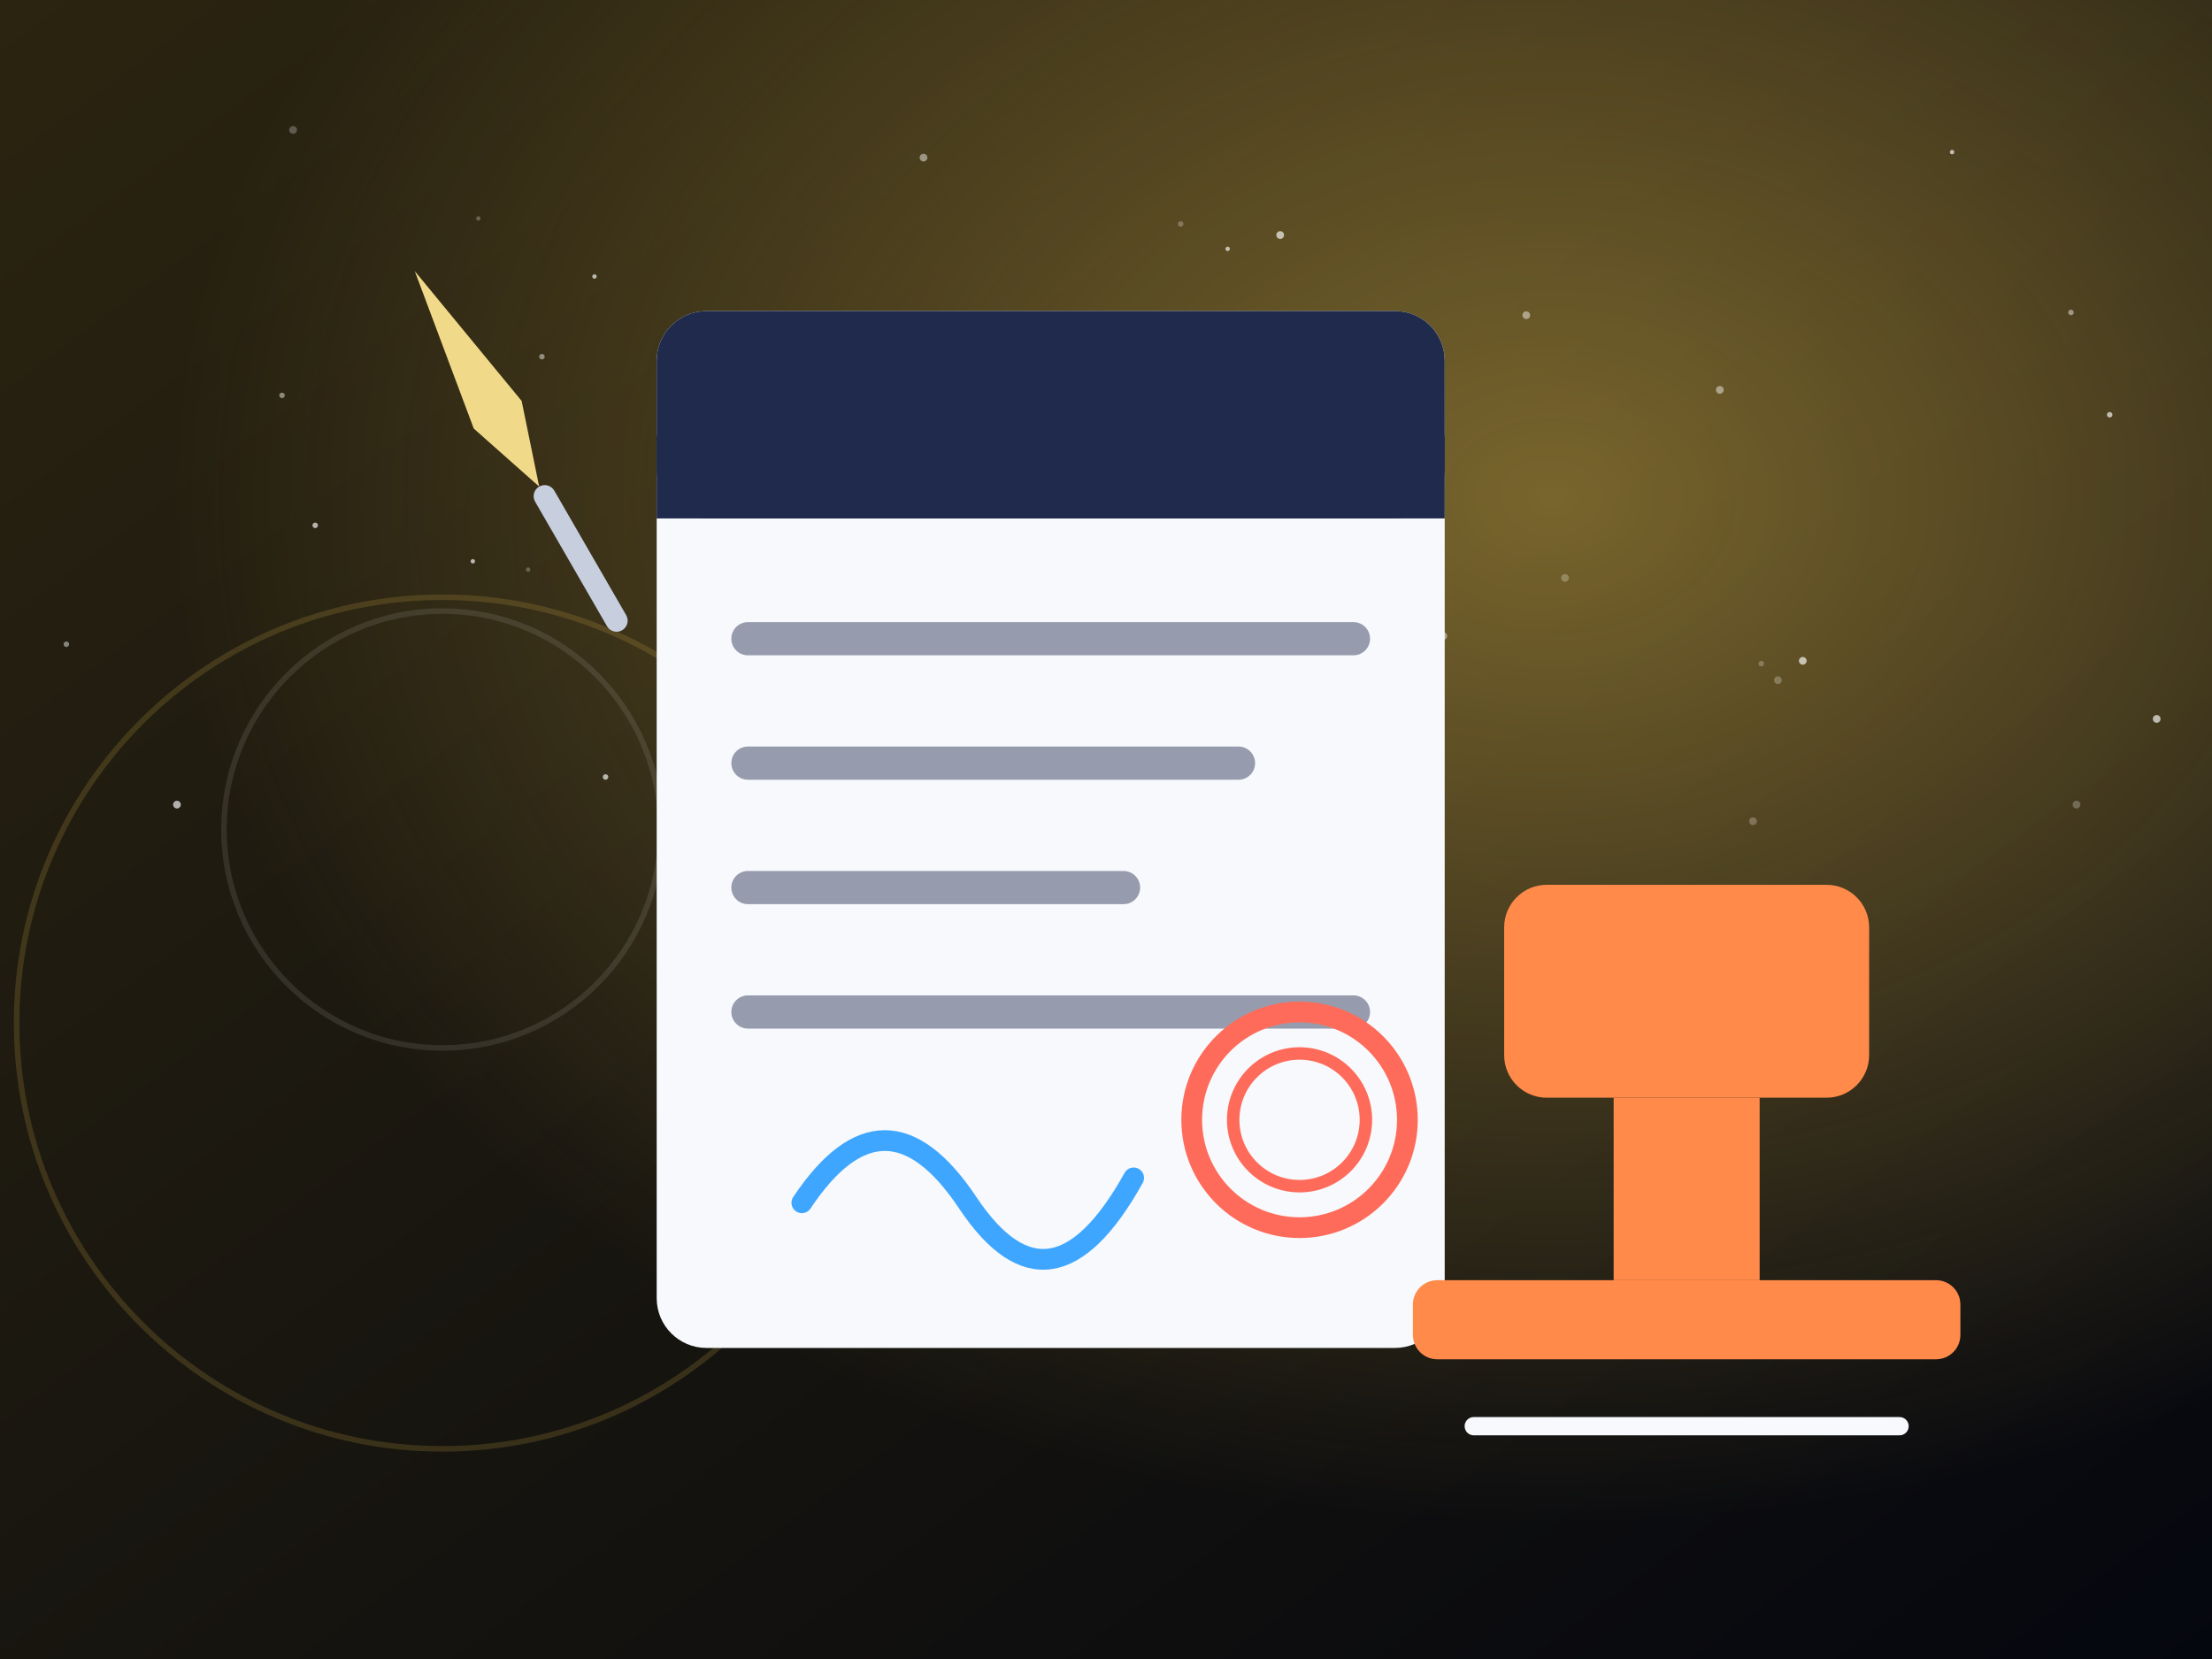
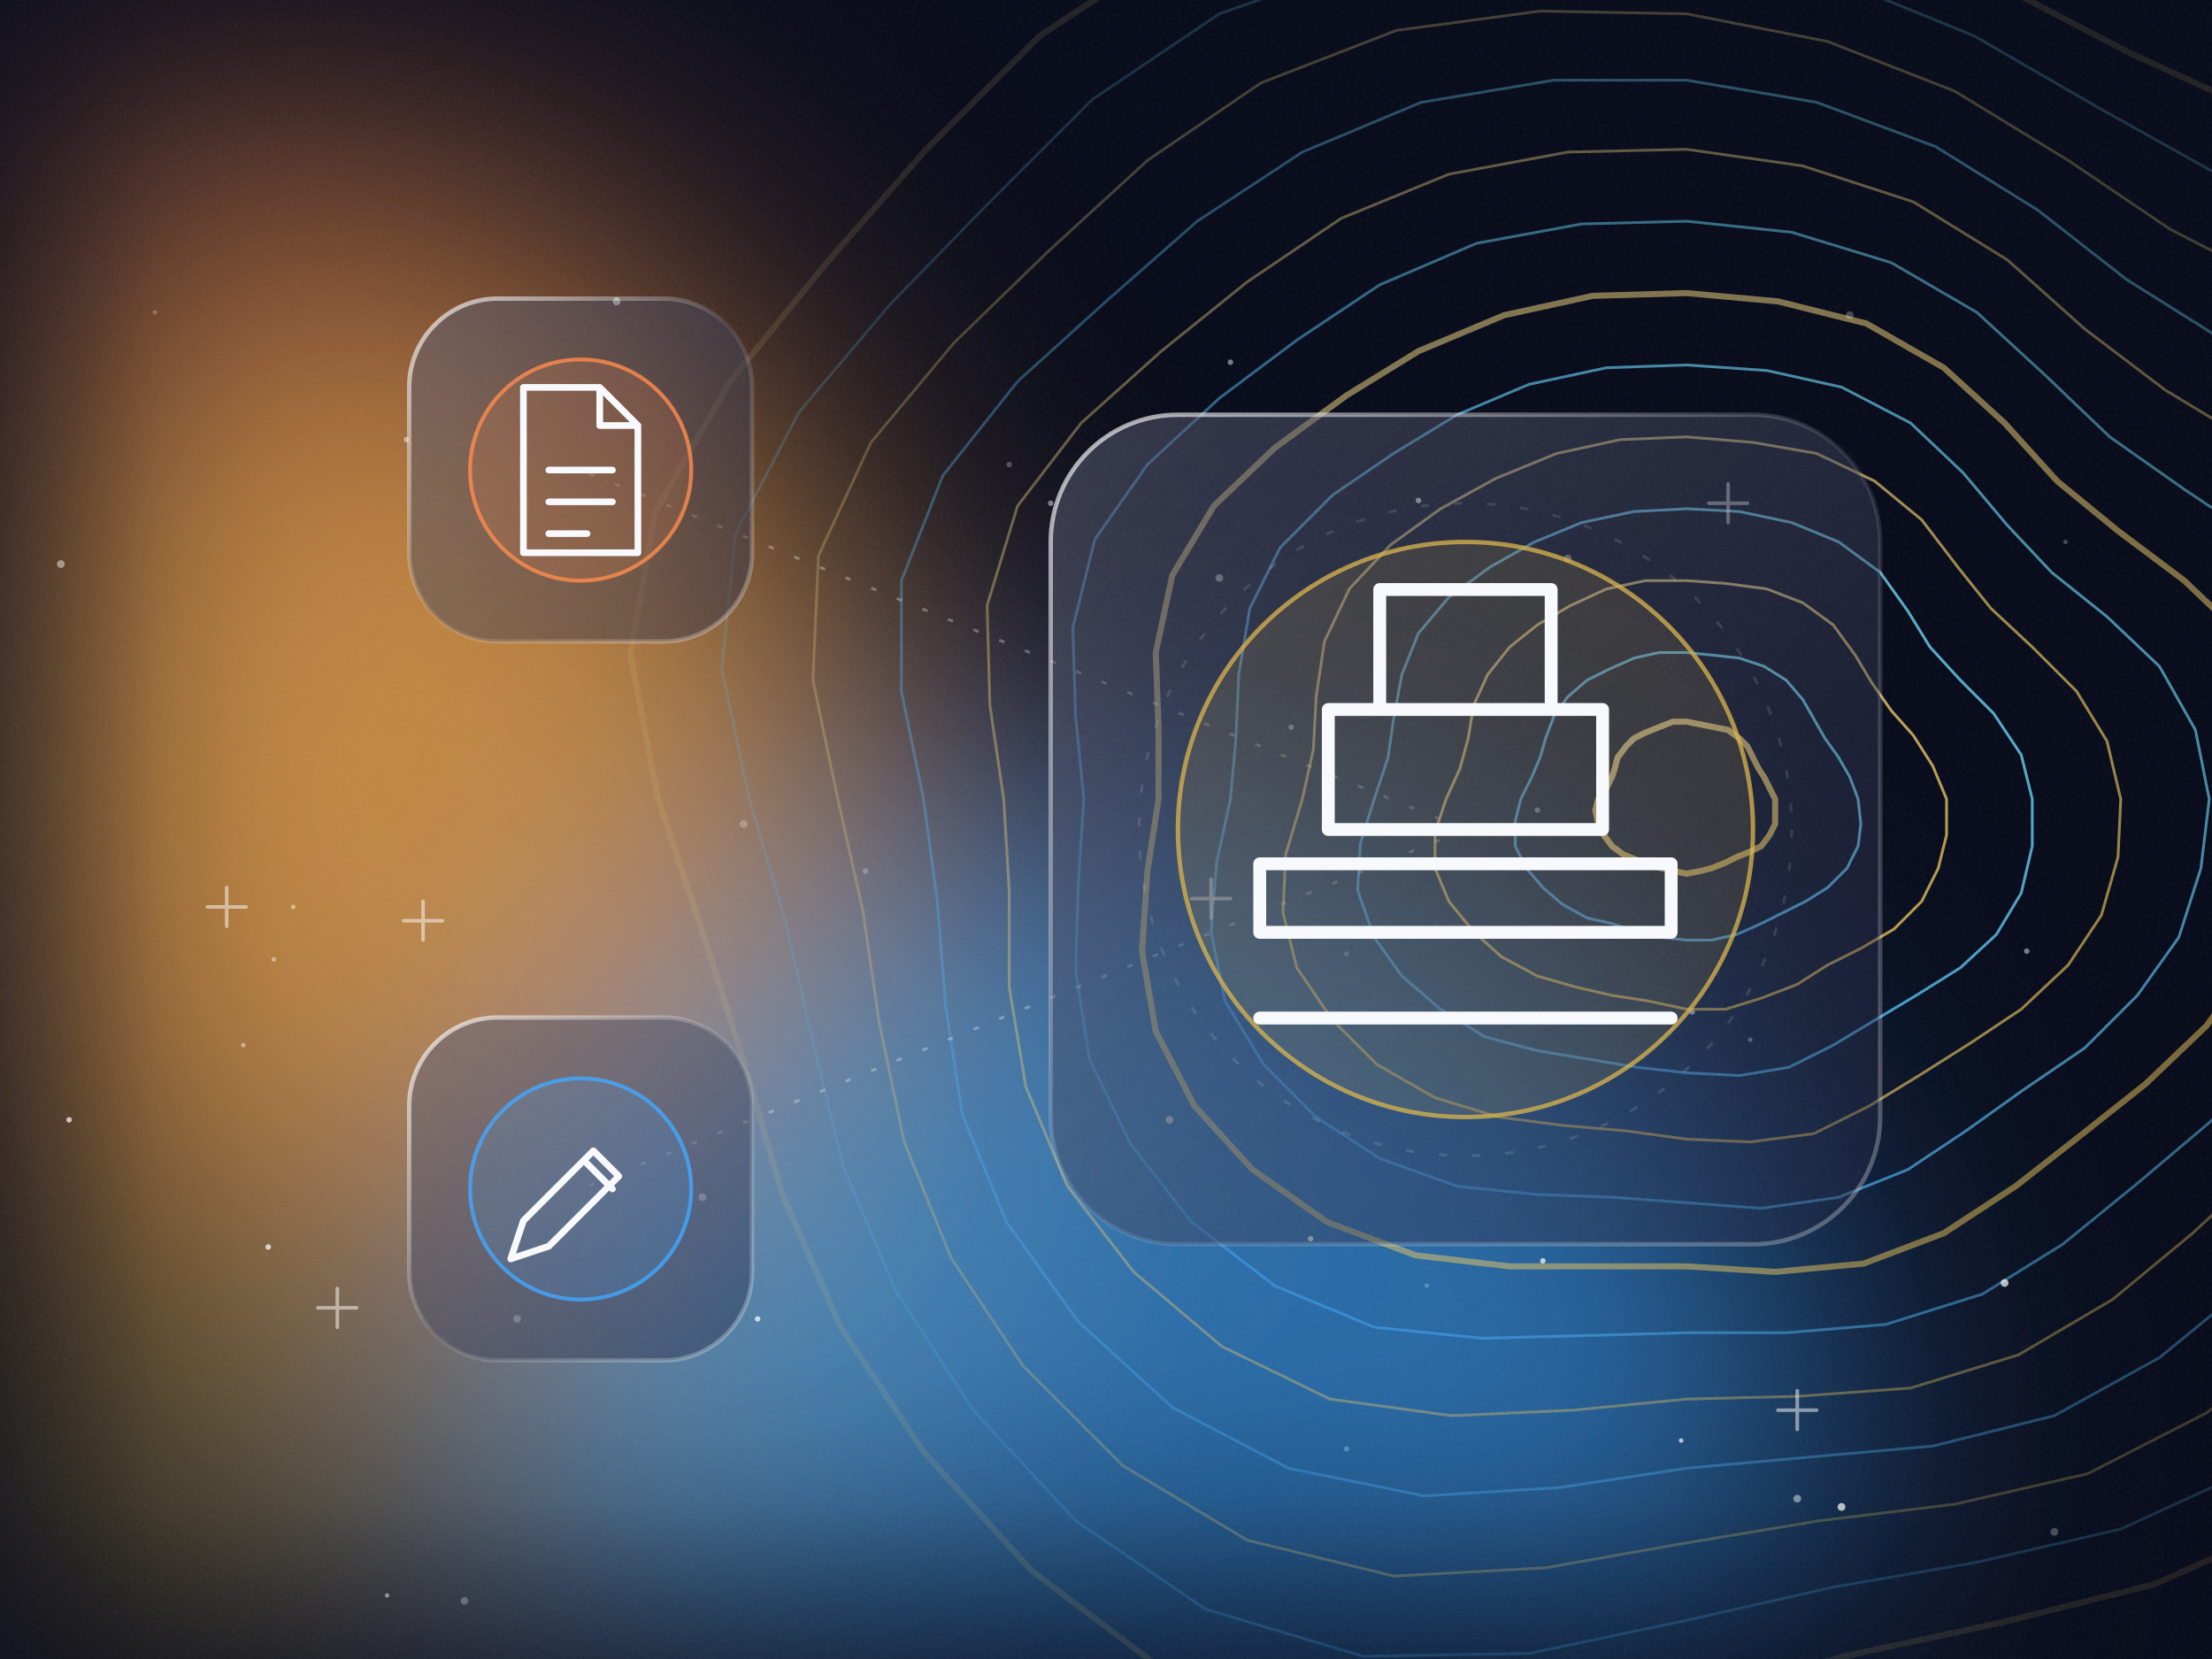
<svg xmlns="http://www.w3.org/2000/svg" viewBox="0 0 800 600" preserveAspectRatio="xMidYMid slice">
  <defs>
-     <linearGradient id="b" x1="0" y1="0" x2="1" y2="1">
-       <stop offset="0" stop-color="#2b2410" />
-       <stop offset="1" stop-color="#05070f" />
+     <linearGradient id="gs" x1="0" y1="0" x2="1" y2="1">
+       <stop offset="0" stop-color="#fff" stop-opacity=".7" />
+       <stop offset=".5" stop-color="#fff" stop-opacity=".08" />
+       <stop offset="1" stop-color="#fff" stop-opacity=".3" />
    </linearGradient>
-     <radialGradient id="l" cx="0.7" cy="0.3" r=".62">
-       <stop offset="0" stop-color="#d9b44a" stop-opacity=".5" />
+     <linearGradient id="gf" x1="0" y1="0" x2="1" y2="1">
+       <stop offset="0" stop-color="#fff" stop-opacity=".17" />
+       <stop offset="1" stop-color="#fff" stop-opacity=".03" />
+     </linearGradient>
+     <linearGradient id="st1" x1="0" y1="0" x2="1" y2="1">
+       <stop offset="0" stop-color="#f1d98a" />
+       <stop offset="1" stop-color="#d9b44a" />
+     </linearGradient>
+     <linearGradient id="st2" x1="0" y1="1" x2="1" y2="0">
+       <stop offset="0" stop-color="#3ea6ff" />
+       <stop offset="1" stop-color="#7cf0ff" />
+     </linearGradient>
+     <radialGradient id="orb">
+       <stop offset="0" stop-color="#fff6d2" />
+       <stop offset=".35" stop-color="#d9b44a" />
      <stop offset="1" stop-color="#d9b44a" stop-opacity="0" />
    </radialGradient>
+     <filter id="grain" x="0" y="0" width="100%" height="100%">
+       <feTurbulence type="fractalNoise" baseFrequency=".85" numOctaves="2" seed="4" />
+       <feColorMatrix type="matrix" values="0 0 0 0 1  0 0 0 0 1  0 0 0 0 1  0 0 0 .55 0" />
+     </filter>
+     <filter id="b60" x="-50%" y="-50%" width="200%" height="200%">
+       <feGaussianBlur stdDeviation="60" />
+     </filter>
+     <filter id="b24" x="-50%" y="-50%" width="200%" height="200%">
+       <feGaussianBlur stdDeviation="24" />
+     </filter>
  </defs>
-   <rect width="800" height="600" fill="url(#b)" />
-   <rect width="800" height="600" fill="url(#l)" />
-   <circle cx="171" cy="203" r="0.8" fill="#fff" opacity="0.65" />
-   <circle cx="749" cy="113" r="1" fill="#fff" opacity="0.45" />
-   <circle cx="652" cy="239" r="1.4" fill="#fff" opacity="0.65" />
-   <circle cx="64" cy="291" r="1.4" fill="#fff" opacity="0.65" />
-   <circle cx="552" cy="114" r="1.4" fill="#fff" opacity="0.45" />
-   <circle cx="472" cy="136" r="1.4" fill="#fff" opacity="0.25" />
-   <circle cx="106" cy="47" r="1.4" fill="#fff" opacity="0.25" />
-   <circle cx="643" cy="246" r="1.4" fill="#fff" opacity="0.25" />
-   <circle cx="751" cy="291" r="1.4" fill="#fff" opacity="0.25" />
-   <circle cx="522" cy="230" r="1.4" fill="#fff" opacity="0.45" />
-   <circle cx="706" cy="55" r="0.8" fill="#fff" opacity="0.65" />
-   <circle cx="114" cy="190" r="1" fill="#fff" opacity="0.65" />
-   <circle cx="219" cy="281" r="1" fill="#fff" opacity="0.65" />
-   <circle cx="637" cy="240" r="1" fill="#fff" opacity="0.25" />
-   <circle cx="191" cy="206" r="0.8" fill="#fff" opacity="0.25" />
-   <circle cx="622" cy="141" r="1.4" fill="#fff" opacity="0.45" />
-   <circle cx="463" cy="85" r="1.4" fill="#fff" opacity="0.65" />
-   <circle cx="471" cy="156" r="1" fill="#fff" opacity="0.65" />
-   <circle cx="780" cy="260" r="1.4" fill="#fff" opacity="0.65" />
-   <circle cx="477" cy="281" r="1.4" fill="#fff" opacity="0.25" />
-   <circle cx="420" cy="145" r="1.4" fill="#fff" opacity="0.25" />
-   <circle cx="634" cy="297" r="1.4" fill="#fff" opacity="0.25" />
-   <circle cx="566" cy="209" r="1.4" fill="#fff" opacity="0.25" />
-   <circle cx="427" cy="81" r="1" fill="#fff" opacity="0.25" />
-   <circle cx="334" cy="57" r="1.4" fill="#fff" opacity="0.45" />
-   <circle cx="763" cy="150" r="1" fill="#fff" opacity="0.65" />
-   <circle cx="196" cy="129" r="1" fill="#fff" opacity="0.45" />
-   <circle cx="215" cy="100" r="0.8" fill="#fff" opacity="0.65" />
-   <circle cx="444" cy="90" r="0.8" fill="#fff" opacity="0.65" />
-   <circle cx="511" cy="292" r="0.8" fill="#fff" opacity="0.25" />
-   <circle cx="102" cy="143" r="1" fill="#fff" opacity="0.45" />
-   <circle cx="173" cy="79" r="0.8" fill="#fff" opacity="0.25" />
-   <circle cx="24" cy="233" r="1" fill="#fff" opacity="0.45" />
-   <circle cx="293" cy="247" r="1" fill="#fff" opacity="0.65" />
-   <circle cx="160" cy="370" r="154" fill="none" opacity="0.18" stroke="#d9b44a" stroke-width="2" />
-   <circle cx="160" cy="300" r="79" fill="none" opacity="0.1" stroke="#fff" stroke-width="2" />
-   <g transform="translate(380 300) rotate(0) scale(1.5)">
-     <rect x="-95.0" y="-125.0" width="190" height="250" rx="12" fill="#f7f9fc" opacity="1" />
-     <rect x="-95.0" y="-125.0" width="190" height="50.0" rx="12" fill="#1f2a4d" opacity="1" />
-     <rect x="-95.0" y="-95.0" width="190" height="20.0" rx="0" fill="#1f2a4d" opacity="1" />
-     <rect x="-77.0" y="-50.0" width="154.0" height="8" rx="4" fill="#1f2a4d" opacity="0.45" />
-     <rect x="-77.0" y="-20.0" width="126.28" height="8" rx="4" fill="#1f2a4d" opacity="0.45" />
-     <rect x="-77.0" y="10.0" width="98.56" height="8" rx="4" fill="#1f2a4d" opacity="0.45" />
-     <rect x="-77.0" y="40.0" width="154.0" height="8" rx="4" fill="#1f2a4d" opacity="0.45" />
-     <path d="M-60 90Q-40 60 -20 90T20 84" fill="none" opacity="1" stroke="#3ea6ff" stroke-width="5" stroke-linecap="round" stroke-linejoin="round" />
-     <g transform="translate(60 70) rotate(0) scale(1)">
-       <circle cx="0" cy="0" r="26" fill="none" opacity="1" stroke="#ff6b5a" stroke-width="5" />
-       <circle cx="0" cy="0" r="16" fill="none" opacity="1" stroke="#ff6b5a" stroke-width="3" />
-     </g>
+   <rect width="800" height="600" fill="#050818" />
+   <g filter="url(#b60)">
+     <circle cx="139" cy="381" r="241" fill="#d9b44a" opacity="0.42" />
+     <circle cx="93" cy="242" r="205" fill="#ff8a4a" opacity="0.52" />
+     <circle cx="414" cy="535" r="243" fill="#3ea6ff" opacity="0.62" />
+     <circle cx="140" cy="275" r="150" fill="#d9b44a" opacity=".35" />
  </g>
-   <g transform="translate(610 430) rotate(0) scale(1.1)">
-     <rect x="-60" y="-100" width="120" height="70" rx="14" fill="#ff8a4a" opacity="1" />
-     <rect x="-24" y="-30" width="48" height="60" rx="0" fill="#ff8a4a" opacity="1" />
-     <rect x="-90" y="30" width="180" height="26" rx="8" fill="#ff8a4a" opacity="1" />
-     <path d="M-70 78H70" fill="none" opacity="1" stroke="#f7f9fc" stroke-width="6" stroke-linecap="round" stroke-linejoin="round" />
+   <path d="M642 289 L642 293 L642 298 L640 302 L637 306 L633 308 L628 310 L624 312 L619 314 L615 315 L610 316 L605 315 L601 314 L596 312 L592 311 L587 309 L583 306 L580 302 L578 298 L577 293 L578 289 L581 285 L583 281 L584 278 L585 274 L588 270 L591 267 L595 265 L600 263 L605 261 L610 261 L615 262 L620 263 L625 264 L629 267 L632 270 L634 274 L636 278 L638 281 L640 285Z" fill="none" stroke="url(#st1)" stroke-width="2.2" stroke-opacity="0.95" />
+   <path d="M672 289 L673 298 L672 306 L668 314 L661 321 L653 326 L645 330 L637 334 L628 338 L619 340 L610 340 L601 339 L592 337 L583 334 L574 332 L565 327 L558 321 L552 314 L548 306 L548 297 L550 289 L554 281 L557 274 L559 267 L562 259 L567 252 L574 246 L582 242 L591 238 L600 236 L610 236 L620 237 L629 238 L638 241 L646 246 L652 253 L656 260 L660 267 L665 274 L669 281Z" fill="none" stroke="url(#st2)" stroke-width="1.0" stroke-opacity="0.88" />
+   <path d="M704 289 L704 302 L701 314 L695 326 L685 336 L673 343 L661 349 L650 356 L637 361 L624 365 L610 365 L596 362 L583 360 L570 357 L556 353 L543 346 L533 337 L524 326 L519 314 L519 301 L523 289 L528 278 L531 267 L533 255 L538 244 L546 234 L556 226 L568 219 L581 213 L595 210 L610 210 L624 211 L639 213 L652 218 L663 226 L671 237 L677 247 L684 257 L692 266 L699 277Z" fill="none" stroke="url(#st1)" stroke-width="1.0" stroke-opacity="0.81" />
+   <path d="M735 289 L735 306 L731 323 L722 338 L709 350 L693 360 L678 369 L663 378 L647 386 L629 389 L610 388 L592 386 L574 383 L556 380 L537 375 L521 365 L507 353 L497 339 L491 322 L492 305 L497 289 L502 274 L504 260 L507 244 L513 229 L524 216 L539 205 L555 196 L572 189 L591 185 L610 184 L629 185 L648 189 L665 196 L680 207 L690 221 L698 234 L709 246 L721 258 L731 273Z" fill="none" stroke="url(#st2)" stroke-width="1.0" stroke-opacity="0.74" />
+   <path d="M767 289 L766 310 L760 331 L748 349 L731 365 L713 377 L694 389 L676 400 L656 410 L633 413 L610 412 L588 409 L565 407 L542 404 L519 397 L498 385 L482 369 L469 350 L464 330 L465 309 L471 289 L475 271 L476 252 L479 232 L488 213 L503 197 L521 184 L541 173 L563 164 L586 159 L610 158 L634 160 L657 164 L678 174 L695 188 L708 205 L720 220 L735 234 L751 250 L762 268Z" fill="none" stroke="url(#st1)" stroke-width="1.0" stroke-opacity="0.67" />
+   <path d="M799 289 L796 314 L788 339 L773 360 L754 379 L732 394 L711 409 L690 423 L665 433 L637 437 L610 435 L583 433 L556 432 L527 429 L499 419 L476 404 L457 385 L443 362 L438 337 L440 312 L445 289 L447 267 L448 244 L452 220 L463 198 L482 179 L504 164 L527 150 L553 139 L581 133 L610 132 L639 134 L666 140 L691 153 L710 171 L726 190 L742 207 L762 223 L781 241 L794 264Z" fill="none" stroke="url(#st2)" stroke-width="1.0" stroke-opacity="0.60" />
+   <path d="M830 289 L826 318 L816 346 L798 371 L776 392 L752 411 L729 429 L703 446 L674 457 L642 460 L610 458 L579 458 L546 458 L512 454 L480 442 L453 423 L432 400 L418 373 L413 344 L415 315 L419 289 L419 263 L418 236 L424 208 L439 183 L461 162 L487 143 L513 127 L544 114 L576 107 L610 106 L643 109 L675 117 L703 133 L725 153 L744 174 L766 192 L790 210 L813 232 L827 260Z" fill="none" stroke="url(#st1)" stroke-width="2.2" stroke-opacity="0.53" />
+   <path d="M861 289 L855 322 L843 354 L823 382 L799 406 L773 428 L746 450 L717 468 L682 479 L646 482 L610 482 L574 483 L536 484 L497 480 L461 465 L431 442 L409 414 L394 383 L389 351 L390 319 L392 289 L389 259 L388 227 L396 195 L415 168 L441 144 L469 123 L499 103 L534 88 L572 81 L610 80 L648 84 L684 95 L715 113 L740 136 L763 158 L790 177 L820 197 L845 224 L859 255Z" fill="none" stroke="url(#st2)" stroke-width="1.0" stroke-opacity="0.46" />
+   <path d="M890 289 L883 326 L869 361 L848 393 L821 420 L793 446 L764 470 L730 490 L691 502 L650 505 L610 506 L569 510 L525 512 L481 506 L442 487 L410 460 L386 429 L371 393 L365 357 L365 322 L363 289 L358 255 L357 219 L368 183 L391 153 L420 127 L451 102 L485 79 L524 63 L567 55 L610 54 L652 60 L692 73 L726 94 L754 119 L783 141 L816 161 L851 184 L877 215 L890 251Z" fill="none" stroke="url(#st1)" stroke-width="1.0" stroke-opacity="0.39" />
+   <path d="M919 289 L911 330 L896 369 L872 404 L844 435 L814 464 L781 491 L743 512 L699 523 L654 527 L610 531 L564 538 L515 541 L466 531 L424 509 L390 478 L364 442 L348 403 L342 364 L339 326 L334 289 L326 250 L326 210 L341 172 L368 138 L400 109 L433 80 L471 55 L514 37 L562 29 L610 29 L657 37 L700 53 L737 76 L769 101 L804 123 L843 144 L882 170 L909 206 L920 247Z" fill="none" stroke="url(#st2)" stroke-width="1.0" stroke-opacity="0.33" />
+   <path d="M947 289 L939 334 L922 376 L897 414 L867 449 L835 482 L798 511 L755 533 L707 544 L658 550 L610 558 L559 567 L504 570 L451 557 L406 530 L370 494 L344 455 L327 413 L318 370 L312 329 L303 289 L294 246 L296 201 L315 160 L345 124 L379 91 L415 58 L456 30 L505 11 L557 4 L610 5 L661 15 L707 33 L748 58 L785 83 L826 104 L872 126 L914 156 L940 197 L949 243Z" fill="none" stroke="url(#st1)" stroke-width="1.0" stroke-opacity="0.26" />
+   <path d="M975 289 L966 337 L949 383 L922 425 L890 464 L855 499 L815 531 L767 553 L715 565 L663 574 L610 586 L553 598 L493 599 L436 582 L389 550 L352 510 L324 467 L305 422 L294 377 L284 333 L271 289 L261 242 L266 193 L289 149 L322 110 L358 73 L395 36 L441 5 L495 -14 L553 -20 L610 -18 L665 -7 L714 13 L759 39 L802 63 L850 83 L901 108 L945 143 L970 189 L977 239Z" fill="none" stroke="url(#st2)" stroke-width="1.0" stroke-opacity="0.19" />
+   <path d="M1002 289 L994 341 L976 391 L948 436 L914 478 L876 517 L831 550 L779 573 L723 587 L667 599 L610 616 L547 629 L482 627 L422 605 L373 568 L334 525 L304 480 L283 432 L269 384 L254 337 L238 289 L228 237 L237 185 L264 138 L299 95 L335 54 L376 13 L426 -20 L486 -38 L549 -44 L610 -40 L668 -27 L722 -6 L770 19 L820 42 L875 62 L931 89 L975 130 L998 181 L1004 235Z" fill="none" stroke="url(#st1)" stroke-width="2.2" stroke-opacity="0.12" />
+   <circle cx="467" cy="263" r="1" fill="#fff" opacity="0.45" />
+   <circle cx="612" cy="366" r="1" fill="#fff" opacity="0.7" />
+   <circle cx="474" cy="448" r="1" fill="#fff" opacity="0.7" />
+   <circle cx="441" cy="209" r="1.4" fill="#fff" opacity="0.45" />
+   <circle cx="97" cy="451" r="1" fill="#fff" opacity="0.7" />
+   <circle cx="365" cy="168" r="1" fill="#fff" opacity="0.25" />
+   <circle cx="747" cy="196" r="0.8" fill="#fff" opacity="0.25" />
+   <circle cx="423" cy="405" r="1.4" fill="#fff" opacity="0.45" />
+   <circle cx="140" cy="577" r="0.8" fill="#fff" opacity="0.45" />
+   <circle cx="743" cy="554" r="1.4" fill="#fff" opacity="0.25" />
+   <circle cx="558" cy="456" r="1" fill="#fff" opacity="0.7" />
+   <circle cx="650" cy="542" r="1.4" fill="#fff" opacity="0.45" />
+   <circle cx="733" cy="344" r="1" fill="#fff" opacity="0.45" />
+   <circle cx="666" cy="545" r="1.4" fill="#fff" opacity="0.7" />
+   <circle cx="445" cy="131" r="1" fill="#fff" opacity="0.45" />
+   <circle cx="88" cy="378" r="0.8" fill="#fff" opacity="0.45" />
+   <circle cx="22" cy="204" r="1.4" fill="#fff" opacity="0.45" />
+   <circle cx="487" cy="524" r="1" fill="#fff" opacity="0.25" />
+   <circle cx="274" cy="477" r="1" fill="#fff" opacity="0.7" />
+   <circle cx="254" cy="433" r="1.4" fill="#fff" opacity="0.45" />
+   <circle cx="99" cy="347" r="0.8" fill="#fff" opacity="0.45" />
+   <circle cx="380" cy="182" r="1" fill="#fff" opacity="0.45" />
+   <circle cx="56" cy="113" r="0.8" fill="#fff" opacity="0.25" />
+   <circle cx="669" cy="114" r="1.4" fill="#fff" opacity="0.25" />
+   <circle cx="106" cy="328" r="0.8" fill="#fff" opacity="0.45" />
+   <circle cx="147" cy="159" r="1" fill="#fff" opacity="0.45" />
+   <circle cx="487" cy="345" r="1" fill="#fff" opacity="0.25" />
+   <circle cx="556" cy="293" r="1" fill="#fff" opacity="0.45" />
+   <circle cx="567" cy="202" r="1.4" fill="#fff" opacity="0.45" />
+   <circle cx="633" cy="376" r="0.8" fill="#fff" opacity="0.45" />
+   <circle cx="725" cy="464" r="1.4" fill="#fff" opacity="0.7" />
+   <circle cx="187" cy="477" r="1.4" fill="#fff" opacity="0.45" />
+   <circle cx="25" cy="405" r="1" fill="#fff" opacity="0.7" />
+   <circle cx="608" cy="521" r="0.8" fill="#fff" opacity="0.7" />
+   <circle cx="223" cy="109" r="1.4" fill="#fff" opacity="0.7" />
+   <circle cx="168" cy="579" r="1.4" fill="#fff" opacity="0.25" />
+   <circle cx="516" cy="465" r="0.8" fill="#fff" opacity="0.25" />
+   <circle cx="513" cy="181" r="1" fill="#fff" opacity="0.7" />
+   <circle cx="269" cy="298" r="1.4" fill="#fff" opacity="0.25" />
+   <circle cx="313" cy="315" r="1" fill="#fff" opacity="0.25" />
+   <path d="M153 326V340M146 333H160" stroke="#fff" stroke-opacity=".5" stroke-width="1.3" stroke-linecap="round" />
+   <path d="M625 175V189M618 182H632" stroke="#fff" stroke-opacity=".5" stroke-width="1.3" stroke-linecap="round" />
+   <path d="M650 503V517M643 510H657" stroke="#fff" stroke-opacity=".5" stroke-width="1.3" stroke-linecap="round" />
+   <path d="M438 318V332M431 325H445" stroke="#fff" stroke-opacity=".5" stroke-width="1.3" stroke-linecap="round" />
+   <path d="M82 321V335M75 328H89" stroke="#fff" stroke-opacity=".5" stroke-width="1.3" stroke-linecap="round" />
+   <path d="M122 466V480M115 473H129" stroke="#fff" stroke-opacity=".5" stroke-width="1.3" stroke-linecap="round" />
+   <path d="M530 300L210 170" stroke="#fff" stroke-opacity=".3" stroke-dasharray="2 8" />
+   <path d="M530 300L210 430" stroke="#fff" stroke-opacity=".3" stroke-dasharray="2 8" />
+   <rect x="380.0" y="150.0" width="300" height="300" rx="46" fill="#0a1030" opacity=".4" />
+   <rect x="380.0" y="150.0" width="300" height="300" rx="46" fill="url(#gf)" stroke="url(#gs)" stroke-width="1.6" />
+   <circle cx="530" cy="300" r="104" fill="#d9b44a" opacity=".13" />
+   <circle cx="530" cy="300" r="104" fill="none" stroke="#d9b44a" stroke-opacity=".75" stroke-width="1.6" />
+   <circle cx="530" cy="300" r="118" fill="none" stroke="#fff" stroke-opacity=".12" stroke-dasharray="3 9" />
+   <g transform="translate(530 300) scale(3.1)" fill="none" stroke="#f7f9fc" stroke-width="1.5" stroke-linecap="round" stroke-linejoin="round">
+     <path d="M-10 -28h20v14h-20z M-16 -14h32v14h-32z M-24 4h48v8h-48z M-24 22h48" />
  </g>
-   <g transform="translate(180 150) rotate(-30) scale(1)">
-     <path d="M0 -60L10 0L0 30L-10 0Z" fill="#f1d98a" opacity="1" />
-     <rect x="-4" y="30" width="8" height="60" rx="4" fill="#c7cfdf" opacity="1" />
+   <rect x="148" y="108" width="124" height="124" rx="32" fill="#0a1030" opacity=".4" />
+   <rect x="148" y="108" width="124" height="124" rx="32" fill="url(#gf)" stroke="url(#gs)" stroke-width="1.6" />
+   <circle cx="210" cy="170" r="40" fill="#ff8a4a" opacity=".16" />
+   <circle cx="210" cy="170" r="40" fill="none" stroke="#ff8a4a" stroke-opacity=".8" stroke-width="1.4" />
+   <g transform="translate(210 170) scale(1.15)" fill="none" stroke="#f7f9fc" stroke-width="2.1" stroke-linecap="round" stroke-linejoin="round">
+     <path d="M-18 -26h24l12 12v40h-36z M6 -26v12h12 M-10 0h20 M-10 10h20 M-10 20h12" />
  </g>
+   <rect x="148" y="368" width="124" height="124" rx="32" fill="#0a1030" opacity=".4" />
+   <rect x="148" y="368" width="124" height="124" rx="32" fill="url(#gf)" stroke="url(#gs)" stroke-width="1.6" />
+   <circle cx="210" cy="430" r="40" fill="#3ea6ff" opacity=".16" />
+   <circle cx="210" cy="430" r="40" fill="none" stroke="#3ea6ff" stroke-opacity=".8" stroke-width="1.4" />
+   <g transform="translate(210 430) scale(1.15)" fill="none" stroke="#f7f9fc" stroke-width="2.1" stroke-linecap="round" stroke-linejoin="round">
+     <path d="M-22 22l4-12 22-22 8 8-22 22z M2 -8l8 8" />
+   </g>
+   <rect width="800" height="600" filter="url(#grain)" opacity="0.08" />
</svg>
